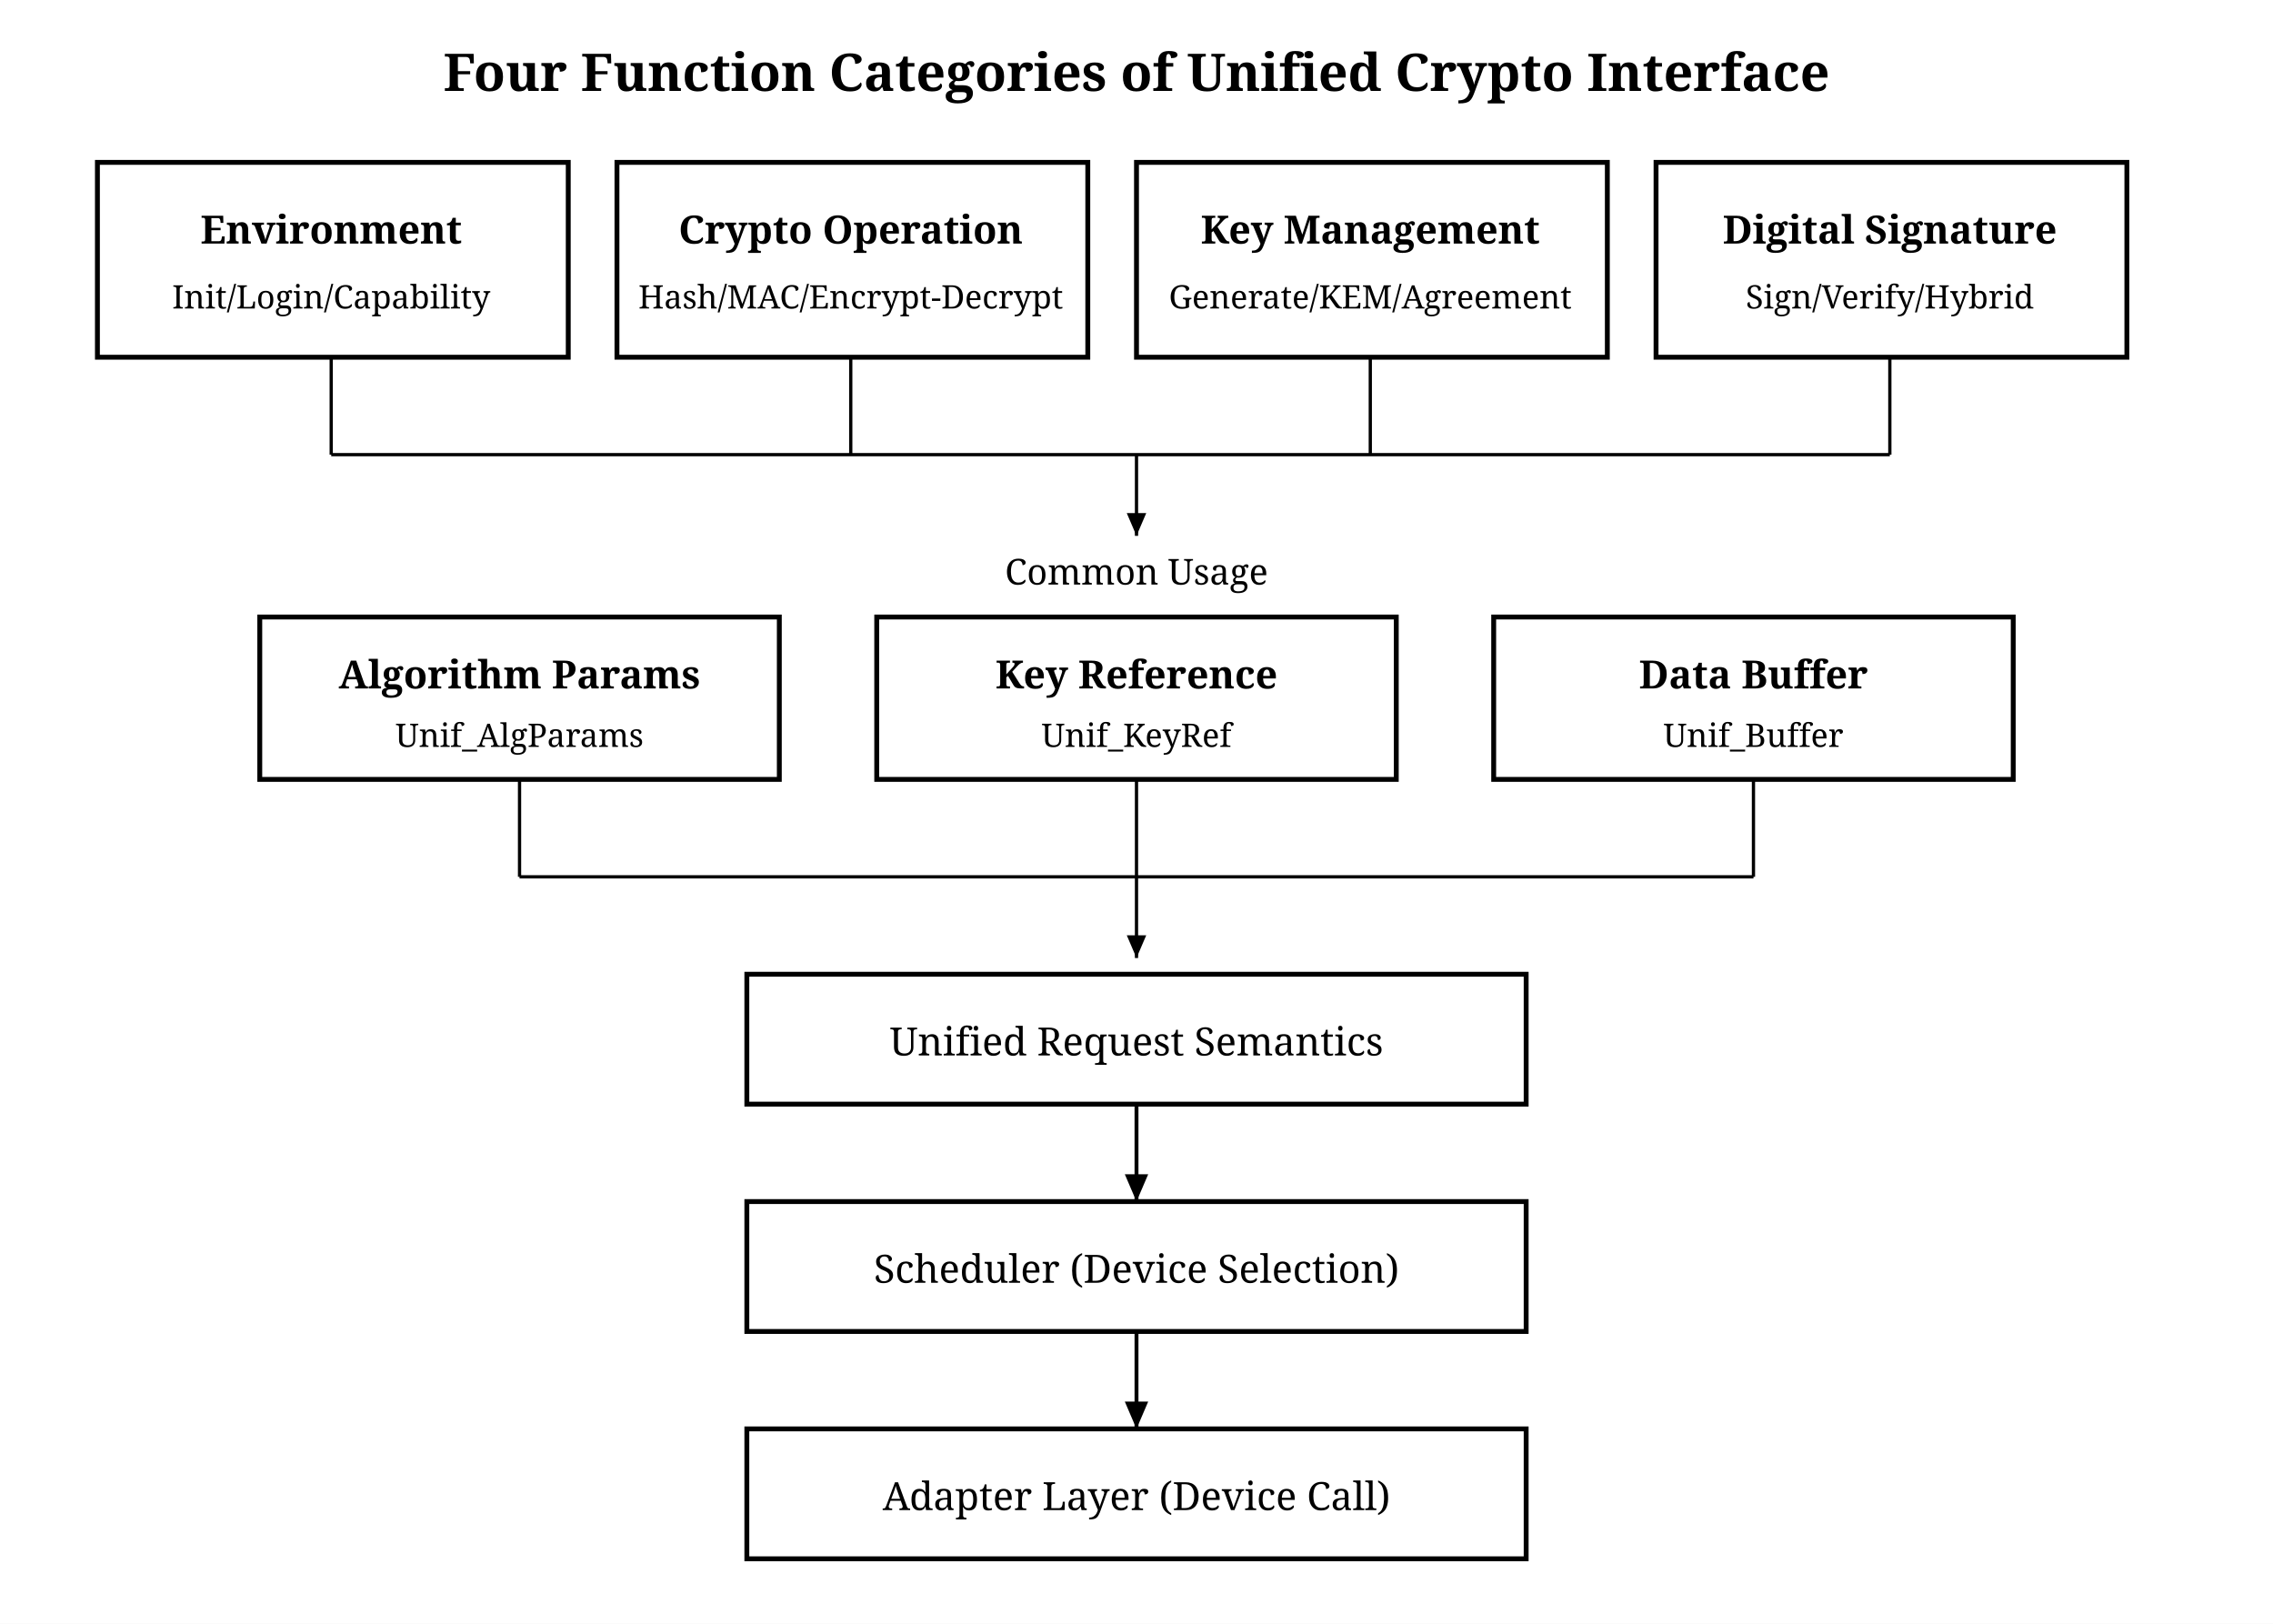
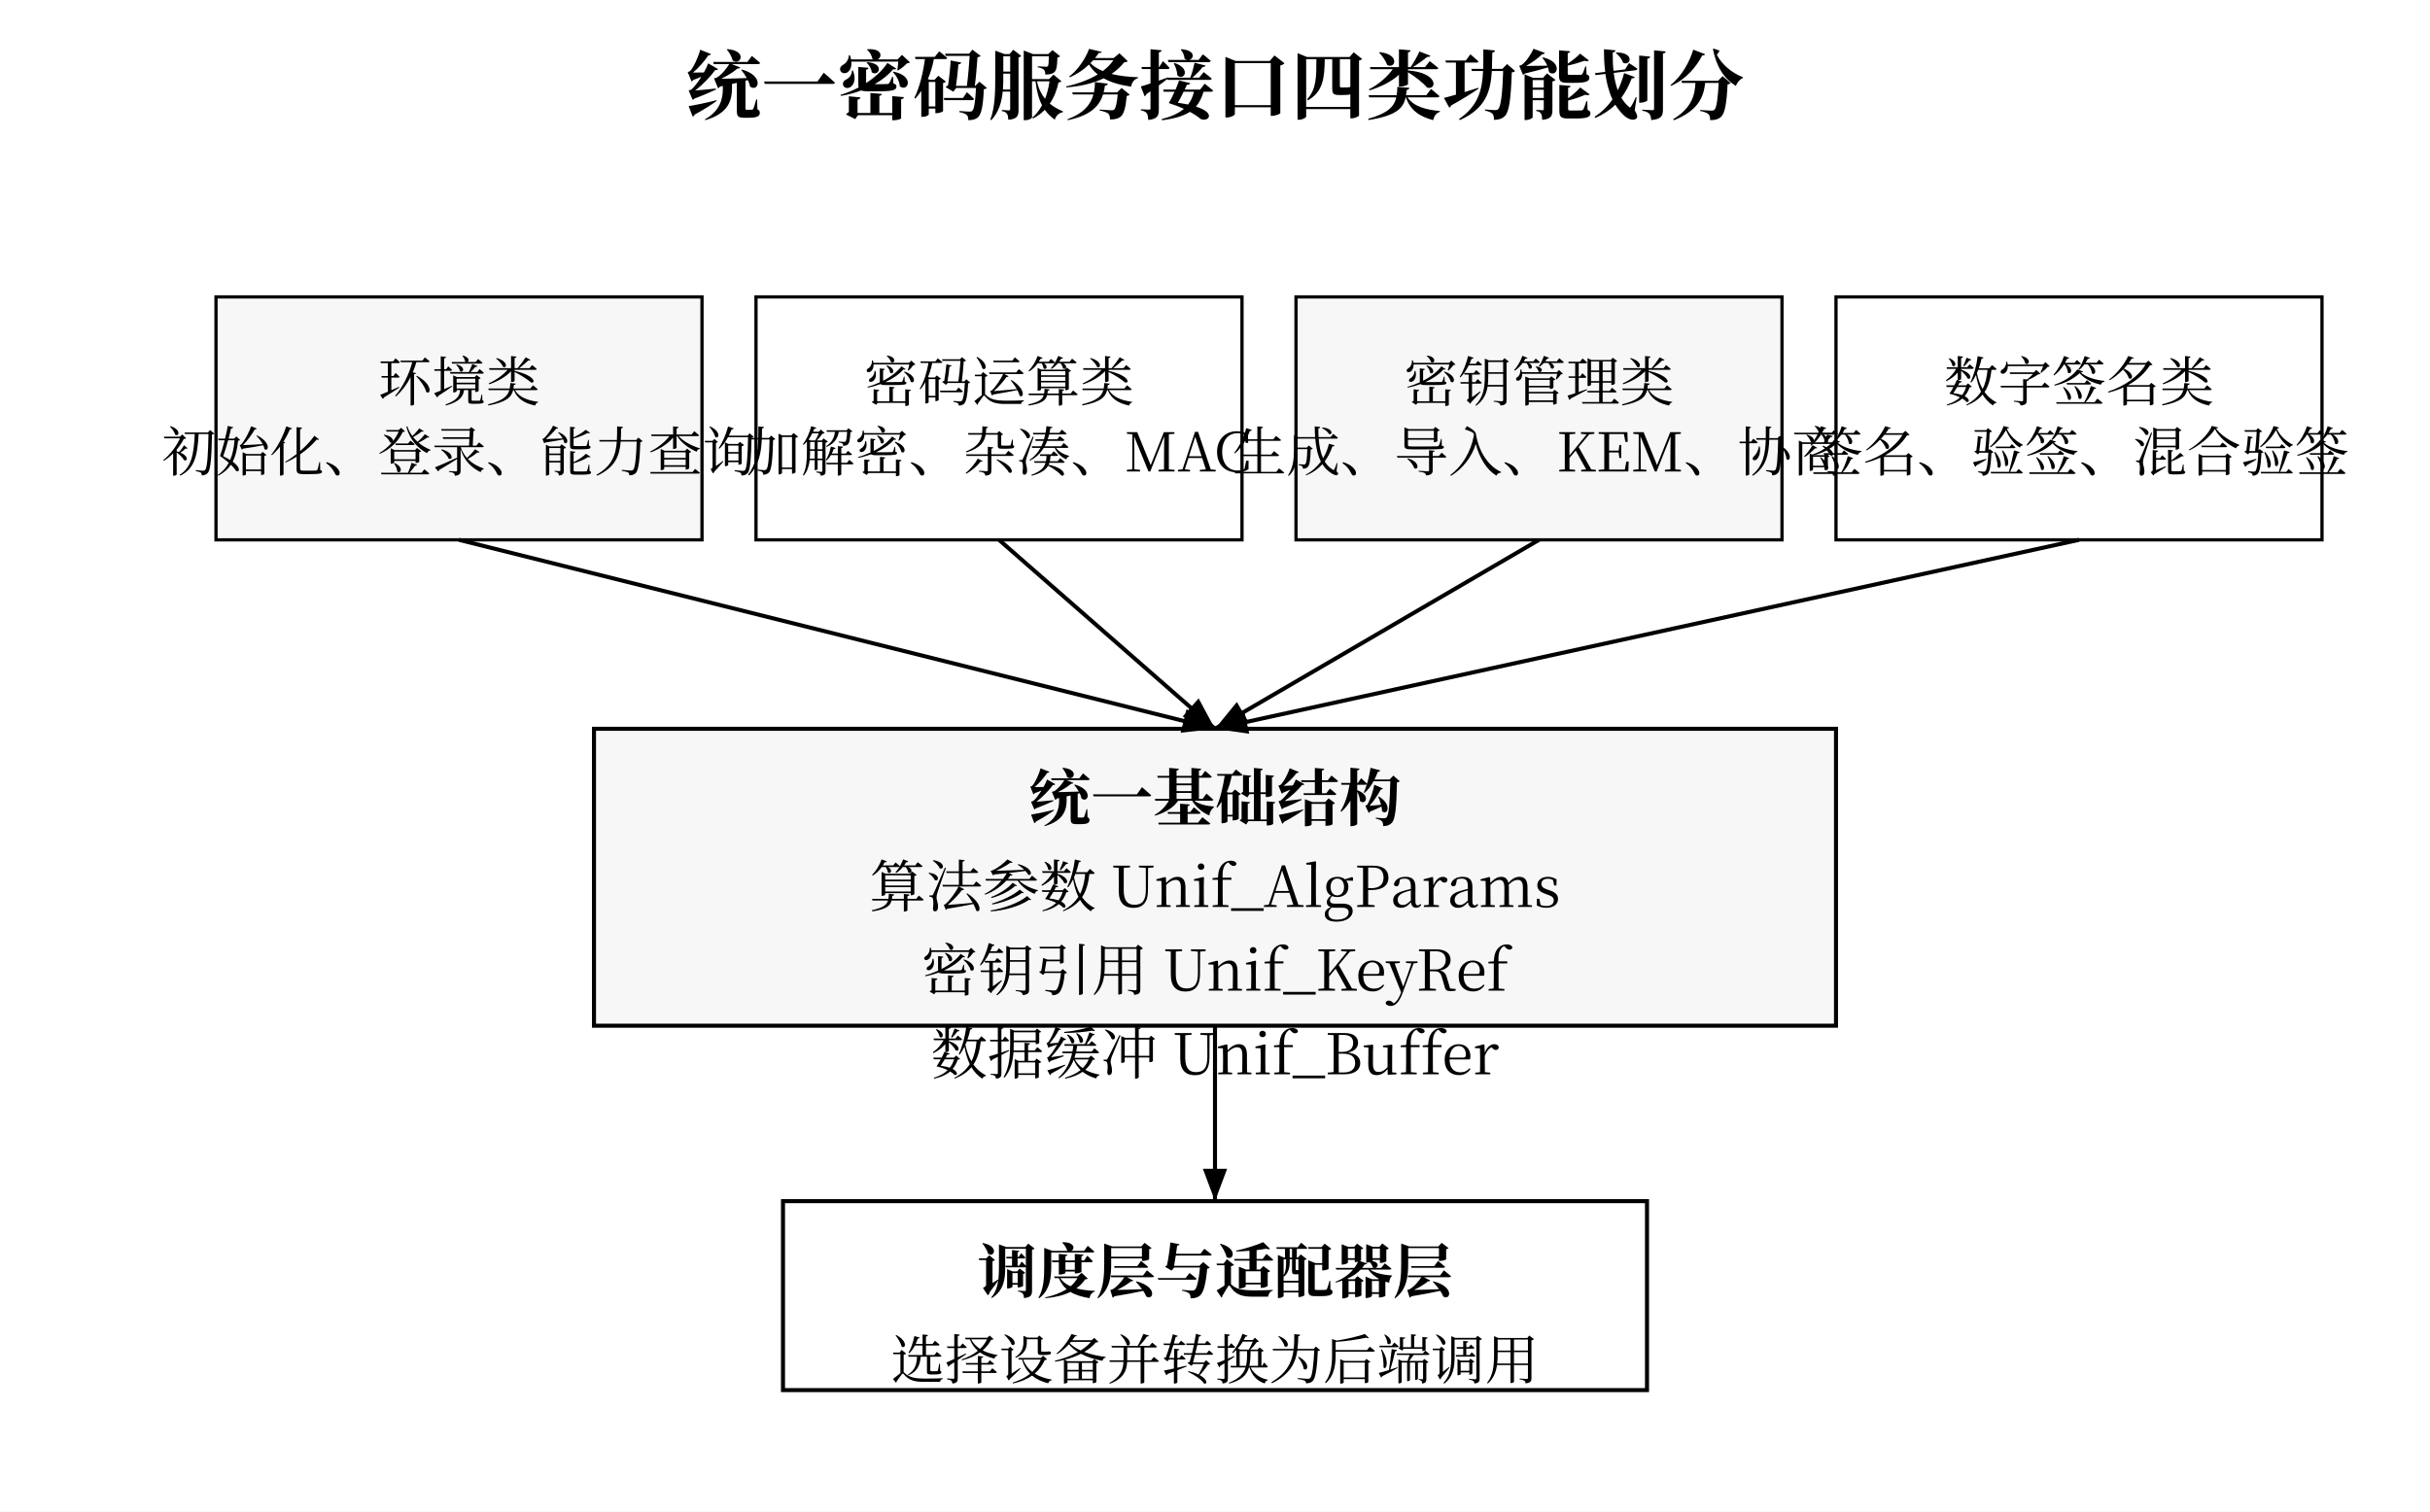
- <svg xmlns="http://www.w3.org/2000/svg" width="700" height="500" viewBox="0 0 700 500">
+ <svg xmlns="http://www.w3.org/2000/svg" width="900" height="560" viewBox="0 0 900 560">
  <defs>
-     <marker id="arr" markerWidth="8" markerHeight="8" refX="7" refY="3" orient="auto">
-       <path d="M0,0 L0,6 L7,3 z" fill="#000" />
+     <marker id="arrow" markerWidth="10" markerHeight="10" refX="8" refY="3" orient="auto" markerUnits="strokeWidth">
+       <path d="M0,0 L0,6 L8,3 z" fill="#000000" />
    </marker>
  </defs>
-   <rect width="100%" height="100%" fill="white" />
-   <text x="350" y="28" text-anchor="middle" font-family="SimSun, Microsoft YaHei, serif" font-size="16" font-weight="bold">Four Function Categories of Unified Crypto Interface</text>
-   <rect x="30" y="50" width="145" height="60" fill="none" stroke="#000" stroke-width="1.5" />
-   <text x="102" y="75" text-anchor="middle" font-family="SimSun, Microsoft YaHei, serif" font-size="12" font-weight="bold">Environment</text>
-   <text x="102" y="95" text-anchor="middle" font-family="SimSun, Microsoft YaHei, serif" font-size="10">Init/Login/Capability</text>
-   <rect x="190" y="50" width="145" height="60" fill="none" stroke="#000" stroke-width="1.5" />
-   <text x="262" y="75" text-anchor="middle" font-family="SimSun, Microsoft YaHei, serif" font-size="12" font-weight="bold">Crypto Operation</text>
-   <text x="262" y="95" text-anchor="middle" font-family="SimSun, Microsoft YaHei, serif" font-size="10">Hash/MAC/Encrypt-Decrypt</text>
-   <rect x="350" y="50" width="145" height="60" fill="none" stroke="#000" stroke-width="1.5" />
-   <text x="422" y="75" text-anchor="middle" font-family="SimSun, Microsoft YaHei, serif" font-size="12" font-weight="bold">Key Management</text>
-   <text x="422" y="95" text-anchor="middle" font-family="SimSun, Microsoft YaHei, serif" font-size="10">Generate/KEM/Agreement</text>
-   <rect x="510" y="50" width="145" height="60" fill="none" stroke="#000" stroke-width="1.5" />
-   <text x="582" y="75" text-anchor="middle" font-family="SimSun, Microsoft YaHei, serif" font-size="12" font-weight="bold">Digital Signature</text>
-   <text x="582" y="95" text-anchor="middle" font-family="SimSun, Microsoft YaHei, serif" font-size="10">Sign/Verify/Hybrid</text>
-   <line x1="102" y1="110" x2="102" y2="140" stroke="#000" stroke-width="1" />
-   <line x1="262" y1="110" x2="262" y2="140" stroke="#000" stroke-width="1" />
-   <line x1="422" y1="110" x2="422" y2="140" stroke="#000" stroke-width="1" />
-   <line x1="582" y1="110" x2="582" y2="140" stroke="#000" stroke-width="1" />
-   <line x1="102" y1="140" x2="582" y2="140" stroke="#000" stroke-width="1" />
-   <line x1="350" y1="140" x2="350" y2="165" stroke="#000" stroke-width="1" marker-end="url(#arr)" />
-   <text x="350" y="180" text-anchor="middle" font-family="SimSun, Microsoft YaHei, serif" font-size="11">Common Usage</text>
-   <rect x="80" y="190" width="160" height="50" fill="none" stroke="#000" stroke-width="1.5" />
-   <text x="160" y="212" text-anchor="middle" font-family="SimSun, Microsoft YaHei, serif" font-size="12" font-weight="bold">Algorithm Params</text>
-   <text x="160" y="230" text-anchor="middle" font-family="SimSun, Microsoft YaHei, serif" font-size="10">Unif_AlgParams</text>
-   <rect x="270" y="190" width="160" height="50" fill="none" stroke="#000" stroke-width="1.5" />
-   <text x="350" y="212" text-anchor="middle" font-family="SimSun, Microsoft YaHei, serif" font-size="12" font-weight="bold">Key Reference</text>
-   <text x="350" y="230" text-anchor="middle" font-family="SimSun, Microsoft YaHei, serif" font-size="10">Unif_KeyRef</text>
-   <rect x="460" y="190" width="160" height="50" fill="none" stroke="#000" stroke-width="1.5" />
-   <text x="540" y="212" text-anchor="middle" font-family="SimSun, Microsoft YaHei, serif" font-size="12" font-weight="bold">Data Buffer</text>
-   <text x="540" y="230" text-anchor="middle" font-family="SimSun, Microsoft YaHei, serif" font-size="10">Unif_Buffer</text>
-   <line x1="160" y1="240" x2="160" y2="270" stroke="#000" stroke-width="1" />
-   <line x1="350" y1="240" x2="350" y2="270" stroke="#000" stroke-width="1" />
-   <line x1="540" y1="240" x2="540" y2="270" stroke="#000" stroke-width="1" />
-   <line x1="160" y1="270" x2="540" y2="270" stroke="#000" stroke-width="1" />
-   <line x1="350" y1="270" x2="350" y2="295" stroke="#000" stroke-width="1" marker-end="url(#arr)" />
-   <rect x="230" y="300" width="240" height="40" fill="none" stroke="#000" stroke-width="1.5" />
-   <text x="350" y="325" text-anchor="middle" font-family="SimSun, Microsoft YaHei, serif" font-size="12">Unified Request Semantics</text>
-   <line x1="350" y1="340" x2="350" y2="370" stroke="#000" stroke-width="1.2" marker-end="url(#arr)" />
-   <rect x="230" y="370" width="240" height="40" fill="none" stroke="#000" stroke-width="1.5" />
-   <text x="350" y="395" text-anchor="middle" font-family="SimSun, Microsoft YaHei, serif" font-size="12">Scheduler (Device Selection)</text>
-   <line x1="350" y1="410" x2="350" y2="440" stroke="#000" stroke-width="1.2" marker-end="url(#arr)" />
-   <rect x="230" y="440" width="240" height="40" fill="none" stroke="#000" stroke-width="1.5" />
-   <text x="350" y="465" text-anchor="middle" font-family="SimSun, Microsoft YaHei, serif" font-size="12">Adapter Layer (Device Call)</text>
+   <rect x="0" y="0" width="900" height="560" fill="#ffffff" />
+   <text x="450" y="42" font-family="SimSun, Songti SC, Noto Serif CJK SC, Microsoft YaHei, Arial, sans-serif" font-size="28" font-weight="bold" text-anchor="middle" fill="#000000">统一密码服务接口四类功能划分</text>
+   <rect x="80" y="110" width="180" height="90" rx="0" ry="0" fill="#f7f7f7" stroke="#000000" stroke-width="1.2" />
+   <text x="170.0" y="148.667" font-family="SimSun, Songti SC, Noto Serif CJK SC, Microsoft YaHei, Arial, sans-serif" font-size="20" font-weight="normal" text-anchor="middle" fill="#000000">环境类</text>
+   <text x="170.0" y="174.667" font-family="SimSun, Songti SC, Noto Serif CJK SC, Microsoft YaHei, Arial, sans-serif" font-size="20" font-weight="normal" text-anchor="middle" fill="#000000">初始化、登录、能力查询</text>
+   <rect x="280" y="110" width="180" height="90" rx="0" ry="0" fill="#ffffff" stroke="#000000" stroke-width="1.2" />
+   <text x="370.0" y="148.667" font-family="SimSun, Songti SC, Noto Serif CJK SC, Microsoft YaHei, Arial, sans-serif" font-size="20" font-weight="normal" text-anchor="middle" fill="#000000">密码运算类</text>
+   <text x="370.0" y="174.667" font-family="SimSun, Songti SC, Noto Serif CJK SC, Microsoft YaHei, Arial, sans-serif" font-size="20" font-weight="normal" text-anchor="middle" fill="#000000">加解密、杂凑、MAC</text>
+   <rect x="480" y="110" width="180" height="90" rx="0" ry="0" fill="#f7f7f7" stroke="#000000" stroke-width="1.2" />
+   <text x="570.0" y="148.667" font-family="SimSun, Songti SC, Noto Serif CJK SC, Microsoft YaHei, Arial, sans-serif" font-size="20" font-weight="normal" text-anchor="middle" fill="#000000">密钥管理类</text>
+   <text x="570.0" y="174.667" font-family="SimSun, Songti SC, Noto Serif CJK SC, Microsoft YaHei, Arial, sans-serif" font-size="20" font-weight="normal" text-anchor="middle" fill="#000000">生成、导入、KEM、协商</text>
+   <rect x="680" y="110" width="180" height="90" rx="0" ry="0" fill="#ffffff" stroke="#000000" stroke-width="1.2" />
+   <text x="770.0" y="148.667" font-family="SimSun, Songti SC, Noto Serif CJK SC, Microsoft YaHei, Arial, sans-serif" font-size="20" font-weight="normal" text-anchor="middle" fill="#000000">数字签名类</text>
+   <text x="770.0" y="174.667" font-family="SimSun, Songti SC, Noto Serif CJK SC, Microsoft YaHei, Arial, sans-serif" font-size="20" font-weight="normal" text-anchor="middle" fill="#000000">签名、验签、混合验签</text>
+   <rect x="220" y="270" width="460" height="110" rx="0" ry="0" fill="#f7f7f7" stroke="#000000" stroke-width="1.5" />
+   <text x="450.0" y="304" font-family="SimSun, Songti SC, Noto Serif CJK SC, Microsoft YaHei, Arial, sans-serif" font-size="23" font-weight="bold" text-anchor="middle" fill="#000000">统一基础结构</text>
+   <text x="450.0" y="336" font-family="SimSun, Songti SC, Noto Serif CJK SC, Microsoft YaHei, Arial, sans-serif" font-size="21" font-weight="normal" text-anchor="middle" fill="#000000">算法参数  Unif_AlgParams</text>
+   <text x="450.0" y="367" font-family="SimSun, Songti SC, Noto Serif CJK SC, Microsoft YaHei, Arial, sans-serif" font-size="21" font-weight="normal" text-anchor="middle" fill="#000000">密钥引用  Unif_KeyRef</text>
+   <text x="450.0" y="398" font-family="SimSun, Songti SC, Noto Serif CJK SC, Microsoft YaHei, Arial, sans-serif" font-size="21" font-weight="normal" text-anchor="middle" fill="#000000">数据缓冲  Unif_Buffer</text>
+   <rect x="290" y="445" width="320" height="70" rx="0" ry="0" fill="#ffffff" stroke="#000000" stroke-width="1.5" />
+   <text x="450.0" y="479" font-family="SimSun, Songti SC, Noto Serif CJK SC, Microsoft YaHei, Arial, sans-serif" font-size="22" font-weight="bold" text-anchor="middle" fill="#000000">调度层与适配器层</text>
+   <text x="450.0" y="511" font-family="SimSun, Songti SC, Noto Serif CJK SC, Microsoft YaHei, Arial, sans-serif" font-size="20" font-weight="normal" text-anchor="middle" fill="#000000">选择设备并转换为后端调用</text>
+   <line x1="170" y1="200" x2="450" y2="270" stroke="#000000" stroke-width="1.5" marker-end="url(#arrow)" />
+   <line x1="370" y1="200" x2="450" y2="270" stroke="#000000" stroke-width="1.5" marker-end="url(#arrow)" />
+   <line x1="570" y1="200" x2="450" y2="270" stroke="#000000" stroke-width="1.5" marker-end="url(#arrow)" />
+   <line x1="770" y1="200" x2="450" y2="270" stroke="#000000" stroke-width="1.5" marker-end="url(#arrow)" />
+   <line x1="450" y1="380" x2="450" y2="445" stroke="#000000" stroke-width="1.5" marker-end="url(#arrow)" />
</svg>
